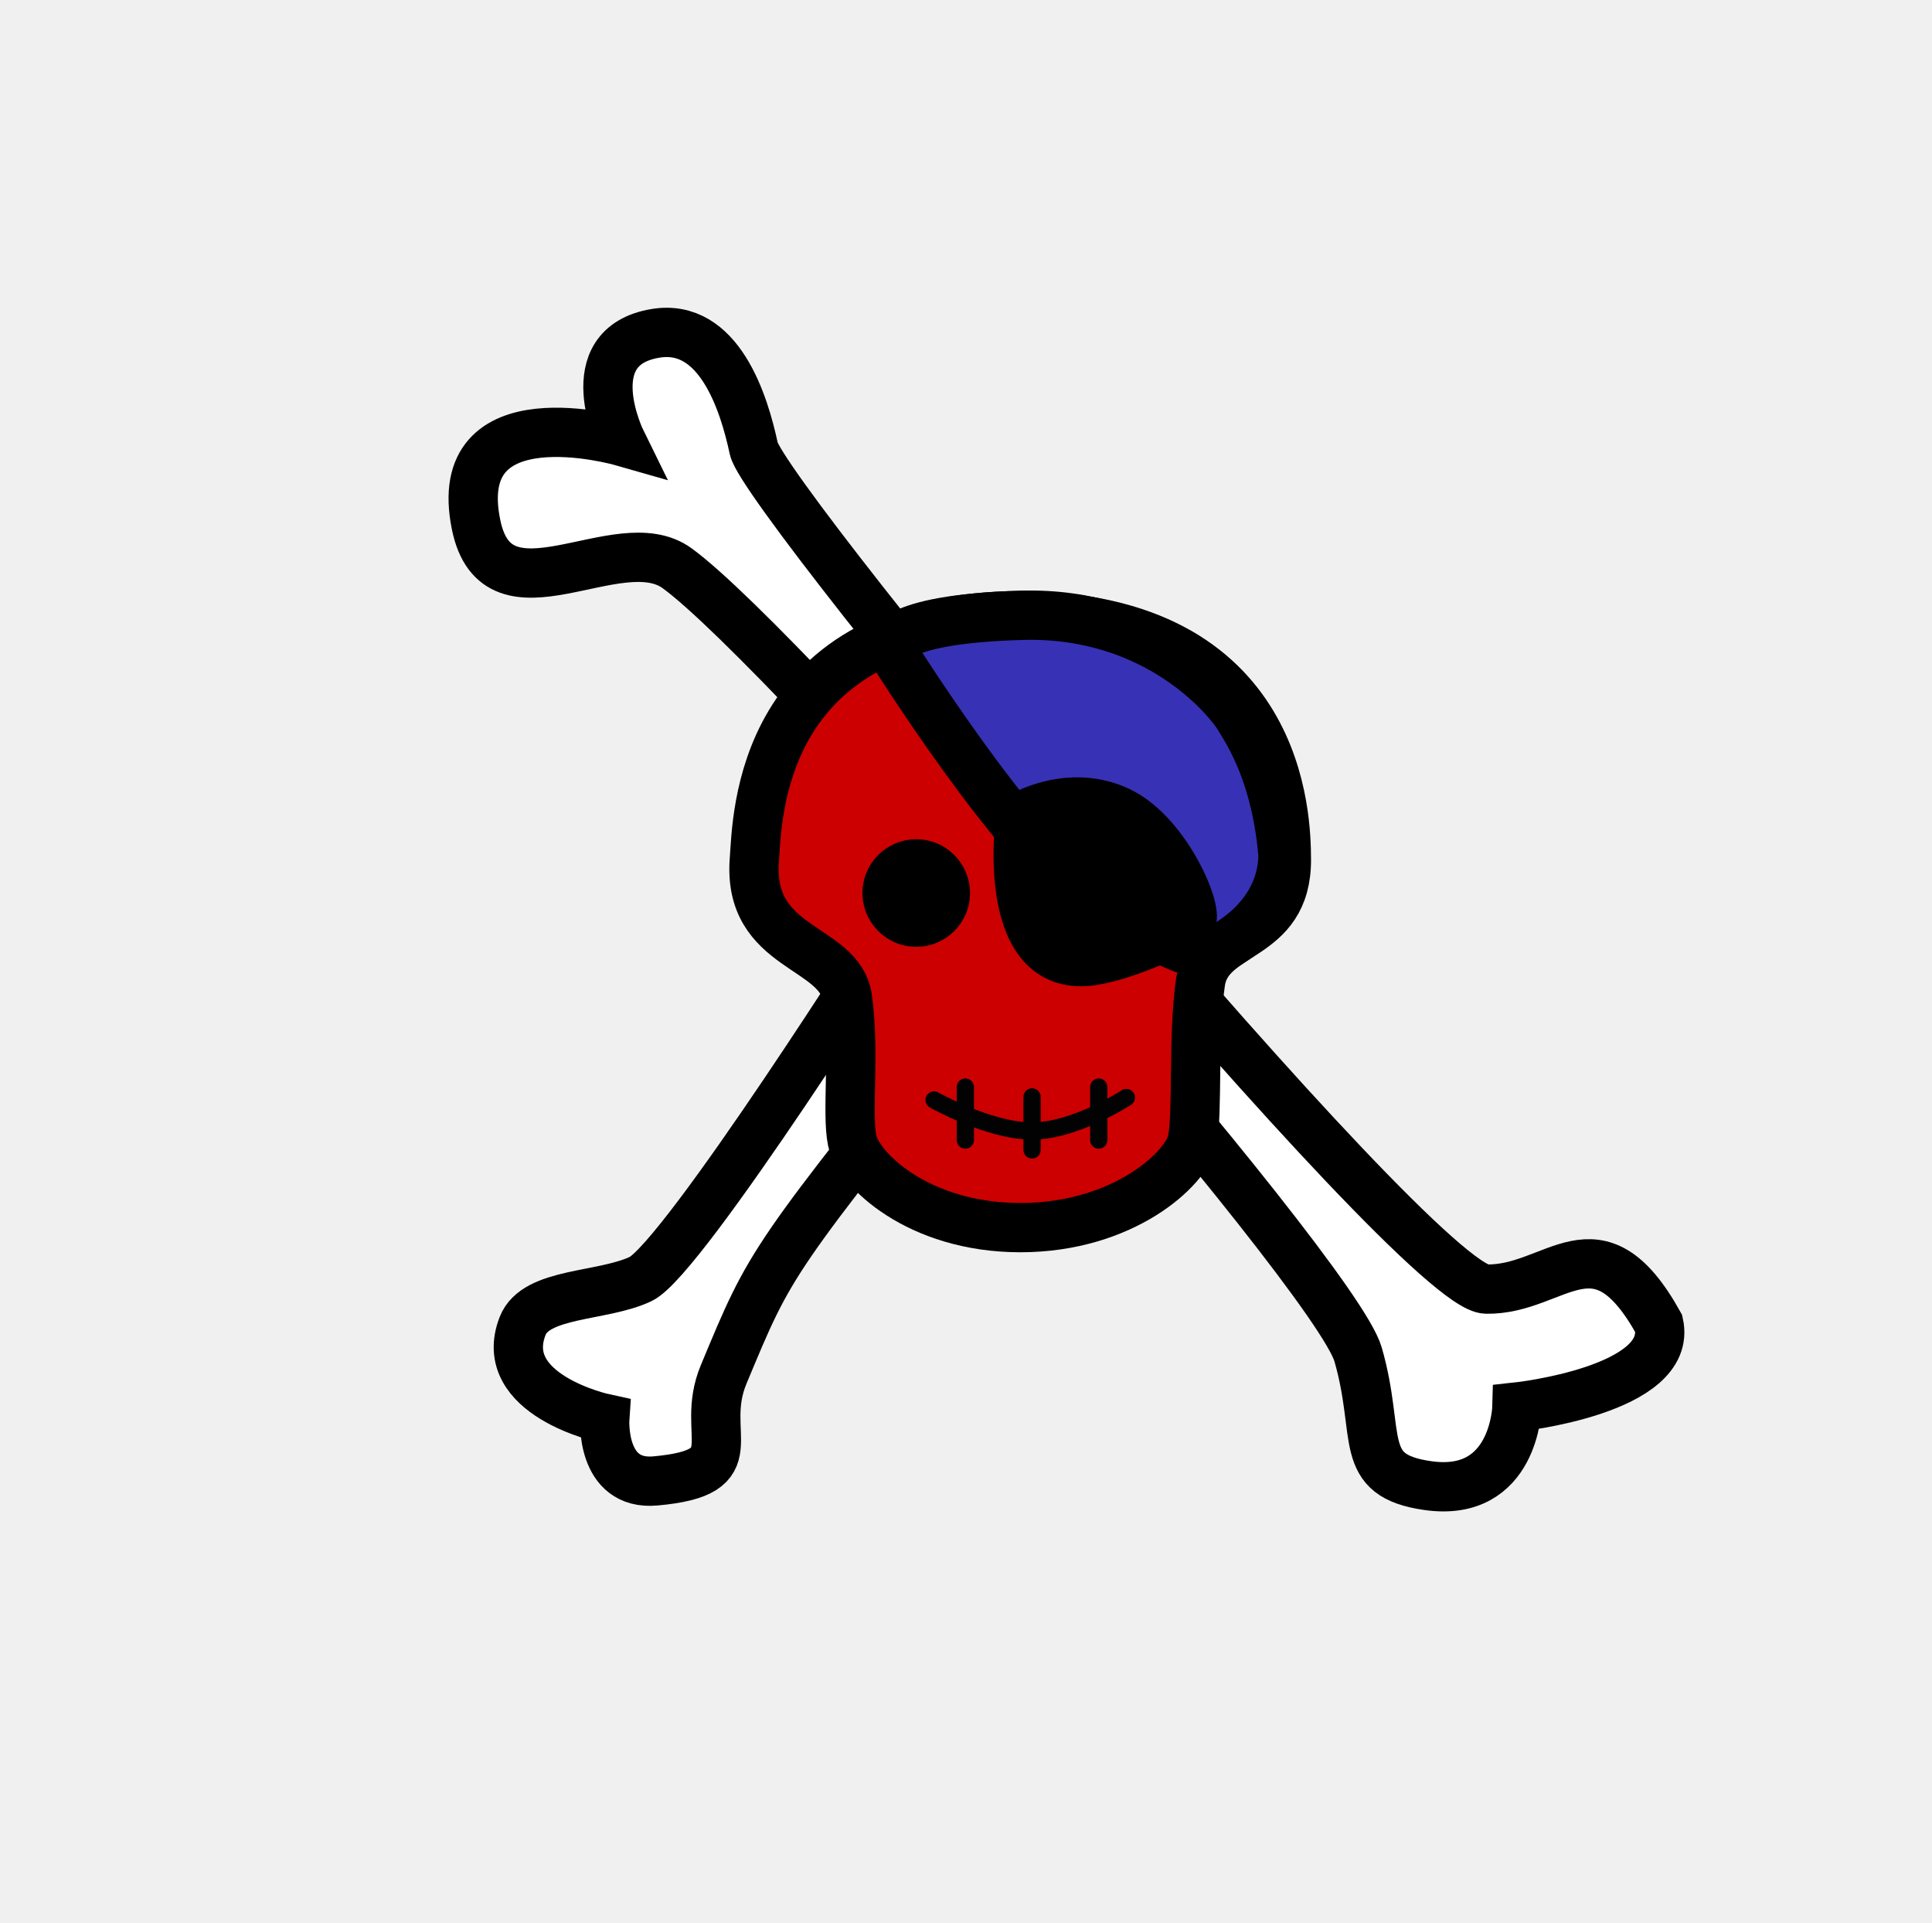
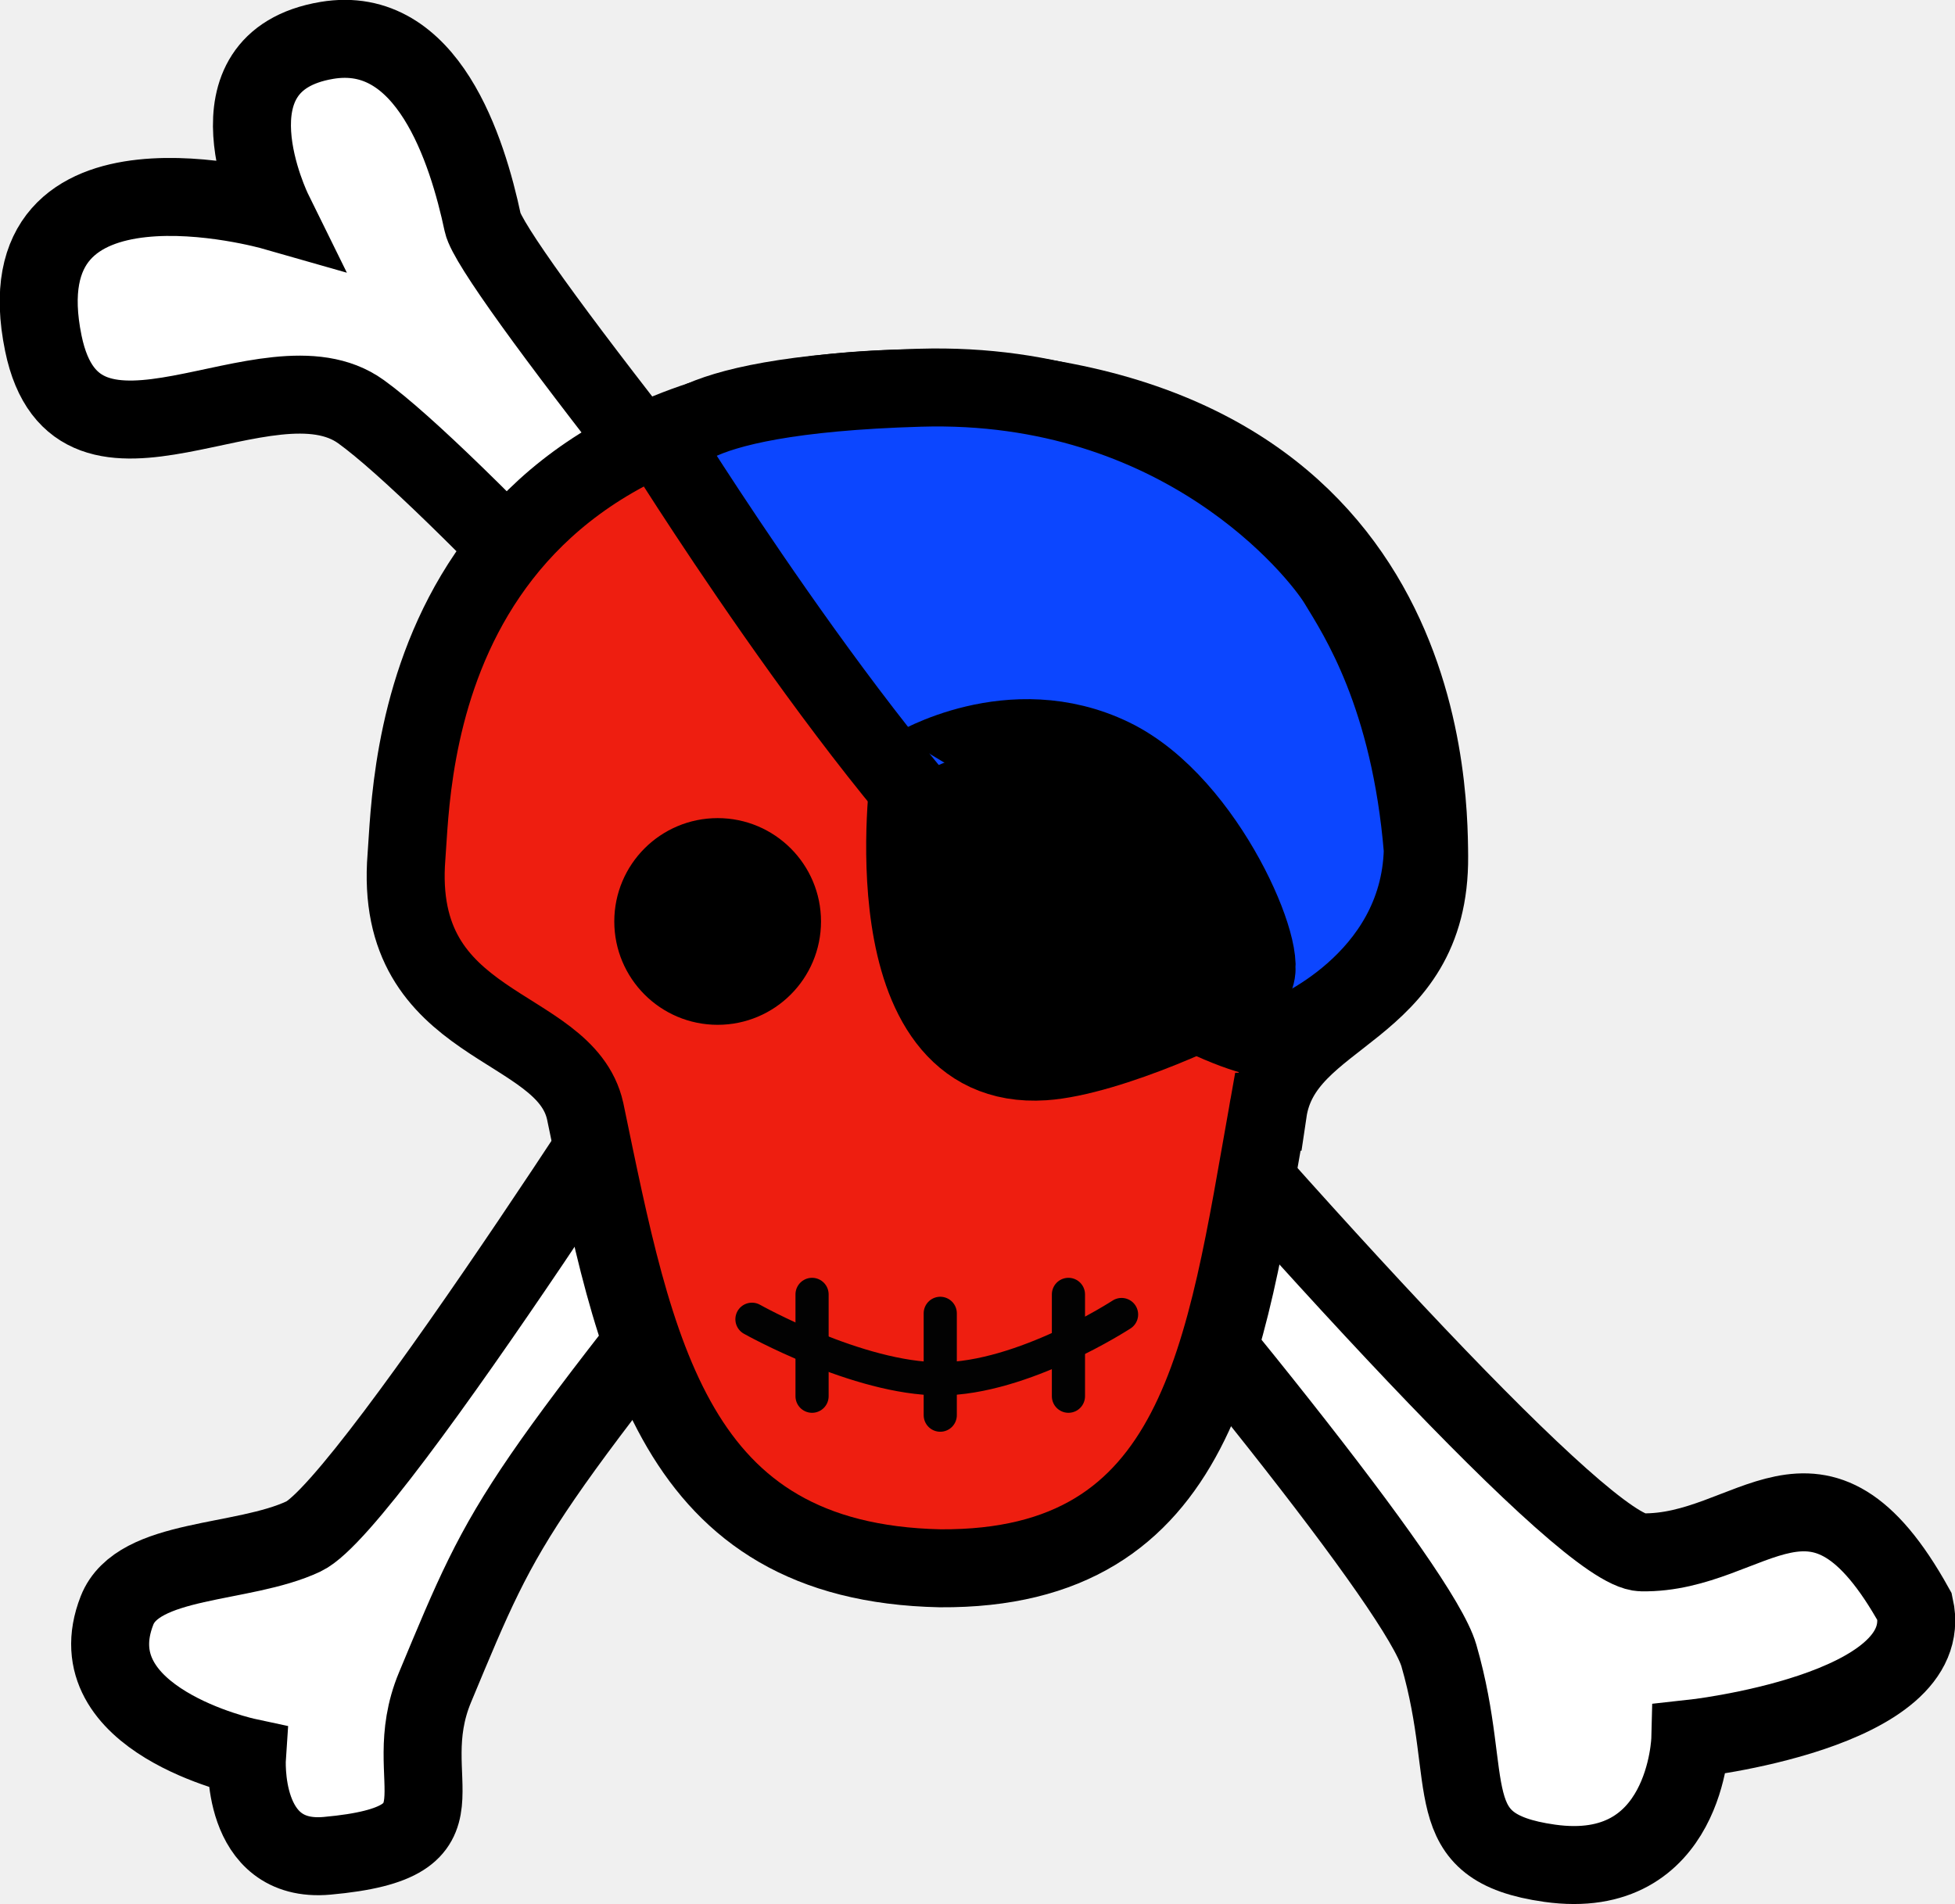
- <svg xmlns="http://www.w3.org/2000/svg" version="1.1" id="Layer_1" x="0px" y="0px" width="784px" height="780.078px" viewBox="0 0 784 780.078" enable-background="new 0 0 784 780.078" xml:space="preserve">
-   <defs id="defs3137" />
-   <path fill="#FFFFFF" stroke="#000000" stroke-width="20" d="M274.683,230.5c44.806,32.322,266.828,285.788,276.421,319.032  c9.593,33.242-0.866,49.114,28.375,53.248c35.173,4.973,36.099-31.896,36.099-31.896s63.539-6.842,57.539-33.842  c-25-45-41.632-13.512-70-14s-292.877-320.543-297.232-341c-3.947-18.542-14.115-51.116-39.957-46.78  c-32.672,5.482-13.811,43.78-13.811,43.78s-70-20-58.908,33.931C201.867,255.074,250.901,213.344,274.683,230.5z" id="path3107" />
-   <path fill="#FFFFFF" stroke="#000000" stroke-width="20" d="M293.645,557.69c19.505-46.82,18.228-45.057,107.784-156.783  l-37.765-26.979c0,0-86.479,136.914-103.722,145.029c-15.629,7.357-42.466,5.293-47.843,18.99  c-11.025,28.1,33.316,37.609,33.316,37.609s-1.874,27.332,20.534,25.318C304.958,597.366,283.369,582.356,293.645,557.69z" id="path3109" />
-   <path fill="none" stroke="#231F20" stroke-width="5" d="M443.725,312.358c19.539,13.218,68.23,27.914,68.23,27.914" id="path3111" />
-   <path fill="none" stroke="#231F20" stroke-width="5" d="M372.17,248.434" id="path3113" />
-   <path fill="#FF0019" stroke="#000000" stroke-width="20" d="M363.396,390.612" id="path3115" />
-   <path fill="#CC0001" stroke="#000000" stroke-width="20" d="M414.069,498.097c41.811-0.025,67.441-23.96,69.762-35.31  c2.321-11.352,0.165-42.827,3.328-64.273c3.163-21.443,35.095-16.357,34.852-49.933c-0.116-16.1-1.076-98.237-108.322-98.823h0.76  c-107.245,0.586-107.034,82.775-108.322,98.823c-2.976,37.07,34.553,34.737,37.715,56.181c3.163,21.446-0.346,46.674,1.977,58.025  C348.138,474.137,372.259,498.072,414.069,498.097L414.069,498.097z" id="path3117" />
-   <circle stroke="#000000" stroke-width="4" cx="371.812" cy="362.338" r="19.819" id="circle3119" />
-   <path d="m 520.673,347.271 c -0.746,28.094 -28.92,39.122 -28.92,39.122 C 487.117,390.343 462.7,377.678 440.023,362.338 c -28.839,-19.509 -78.746,-99.237 -78.746,-99.237 0,0 -1.813,-11.839 53.285,-13.449 55.096,-1.61 83.926,34.249 88.176,41.256 4.252,7.008 15.24,23.689 17.934,56.363 z" id="path3121" style="fill:#3731b6;stroke:#000000;stroke-width:20;fill-opacity:1" />
-   <path stroke="#000000" stroke-width="20" d="M414.069,331.455c0,0-8.471,60.977,26.477,58.651  c13.105-0.872,37.981-12.124,42.635-16.032c3.791-3.183-9.418-35.373-28.898-44.792C433.907,319.43,414.069,331.456,414.069,331.455  " id="path3123" />
-   <g id="g3125">
-     <path fill="none" stroke="#020202" stroke-width="7" stroke-linecap="round" d="M379.054,446.319c0,0,22.375,12.583,39.75,12.583   c17.45,0,38.275-13.583,38.275-13.583" id="path3127" />
-     <line fill="none" stroke="#020202" stroke-width="7" stroke-linecap="round" x1="391.742" y1="441.069" x2="391.742" y2="462.569" id="line3129" />
-     <line fill="none" stroke="#020202" stroke-width="7" stroke-linecap="round" x1="418.804" y1="445.069" x2="418.804" y2="466.569" id="line3131" />
-     <line fill="none" stroke="#020202" stroke-width="7" stroke-linecap="round" x1="445.865" y1="441.069" x2="445.865" y2="462.569" id="line3133" />
+ <svg xmlns="http://www.w3.org/2000/svg" width="501.365" height="488.27" id="svg6502" version="1.1">
+   <defs id="defs6504" />
+   <g id="layer1" transform="translate(-129.324,-242.4983)">
+     <path id="path3107-06-2" d="m 221.916,348.093 c 44.806,32.322 266.828,285.788 276.421,319.032 9.593,33.242 -0.866,49.114 28.375,53.248 35.173,4.973 36.099,-31.896 36.099,-31.896 0,0 63.539,-6.842 57.539,-33.842 -25,-45 -41.632,-13.512 -70,-14 -28.368,-0.488 -292.877,-320.543 -297.232,-341 -3.947,-18.542 -14.115,-51.116 -39.957,-46.78 -32.672,5.482 -13.811,43.78 -13.811,43.78 0,0 -70,-20 -58.908,33.931 8.658,42.101 57.692,0.371 81.474,17.527 z" style="fill:#ffffff;stroke:#000000;stroke-width:20" />
+     <path id="path3109-9-4" d="m 240.878,675.283 c 19.505,-46.82 18.228,-45.057 107.784,-156.783 l -37.765,-26.979 c 0,0 -86.479,136.914 -103.722,145.029 -15.629,7.357 -42.466,5.293 -47.843,18.99 -11.025,28.1 33.316,37.609 33.316,37.609 0,0 -1.874,27.332 20.534,25.318 39.009,-3.508 17.42,-18.518 27.696,-43.184 z" style="fill:#ffffff;stroke:#000000;stroke-width:20" />
+     <path id="path3111-7-0" d="m 400.729,418.114 c 23.737,16.058 82.888,33.911 82.888,33.911" style="fill:none;stroke:#231f20;stroke-width:6.074" />
+     <path id="path3115-3-8" d="M 303.142,513.179" style="fill:#ff0019;stroke:#000000;stroke-width:24.297" />
+     <path style="fill:#ee1e10;fill-opacity:1;stroke:#000000;stroke-width:20;stroke-miterlimit:4;stroke-dasharray:none" id="path3117-5-0" d="m 454.465,527.635 c 3.842,-26.05 41.663,-24.727 41.368,-65.516 -0.141,-19.559 -1.307,-119.341 -131.593,-120.053 l 0.923,0 c -130.285,0.712 -130.028,100.558 -131.593,120.053 -3.615,45.034 40.603,42.033 45.817,65.337 12.856,61.805 22.292,115.802 91.023,117.271 66.795,0.458 73.067,-55.457 84.054,-117.092 z" />
+     <circle id="circle3119-8-03" r="19.819" cy="362.338" cx="371.812" transform="matrix(1.214832,0,0,1.214832,-138.3226,38.65142)" style="stroke:#000000;stroke-width:4" d="m 391.631,362.338 c 0,10.946 -8.873,19.819 -19.819,19.819 -10.946,0 -19.819,-8.873 -19.819,-19.819 0,-10.946 8.873,-19.819 19.819,-19.819 10.946,0 19.819,8.873 19.819,19.819 z" />
+     <path style="fill:#0c46ff;fill-opacity:1;stroke:#000000;stroke-width:20;stroke-miterlimit:4;stroke-dasharray:none" id="path3121-79-8" d="m 494.207,460.528 c -0.906,34.129 -35.133,47.527 -35.133,47.527 -5.631,4.798 -35.294,-10.588 -62.843,-29.223 -35.035,-23.7 -95.663,-120.556 -95.663,-120.556 0,0 -2.202,-14.382 64.733,-16.338 66.932,-1.956 101.956,41.606 107.119,50.119 5.165,8.514 18.514,28.778 21.787,68.471 z" />
+     <path id="path3123-2-3" d="m 364.702,441.314 c 0,0 -10.291,74.077 32.165,71.251 15.92,-1.059 46.141,-14.729 51.794,-19.476 4.605,-3.867 -11.441,-42.972 -35.106,-54.415 -24.753,-11.969 -48.853,2.641 -48.853,2.64" style="stroke:#000000;stroke-width:24.297" />
+     <g id="g3125-8-1" transform="matrix(1.214832,0,0,1.214832,-138.3226,38.65142)">
+       <path id="path3127-79-3" d="m 379.054,446.319 c 0,0 22.375,12.583 39.75,12.583 17.45,0 38.275,-13.583 38.275,-13.583" style="fill:none;stroke:#020202;stroke-width:7;stroke-linecap:round" />
+       <line id="line3129-8-6" y2="462.569" x2="391.742" y1="441.069" x1="391.742" style="fill:none;stroke:#020202;stroke-width:7;stroke-linecap:round" />
+       <line id="line3131-2-7" y2="466.569" x2="418.804" y1="445.069" x1="418.804" style="fill:none;stroke:#020202;stroke-width:7;stroke-linecap:round" />
+       <line id="line3133-1-0" y2="462.569" x2="445.865" y1="441.069" x1="445.865" style="fill:none;stroke:#020202;stroke-width:7;stroke-linecap:round" />
+     </g>
  </g>
</svg>
